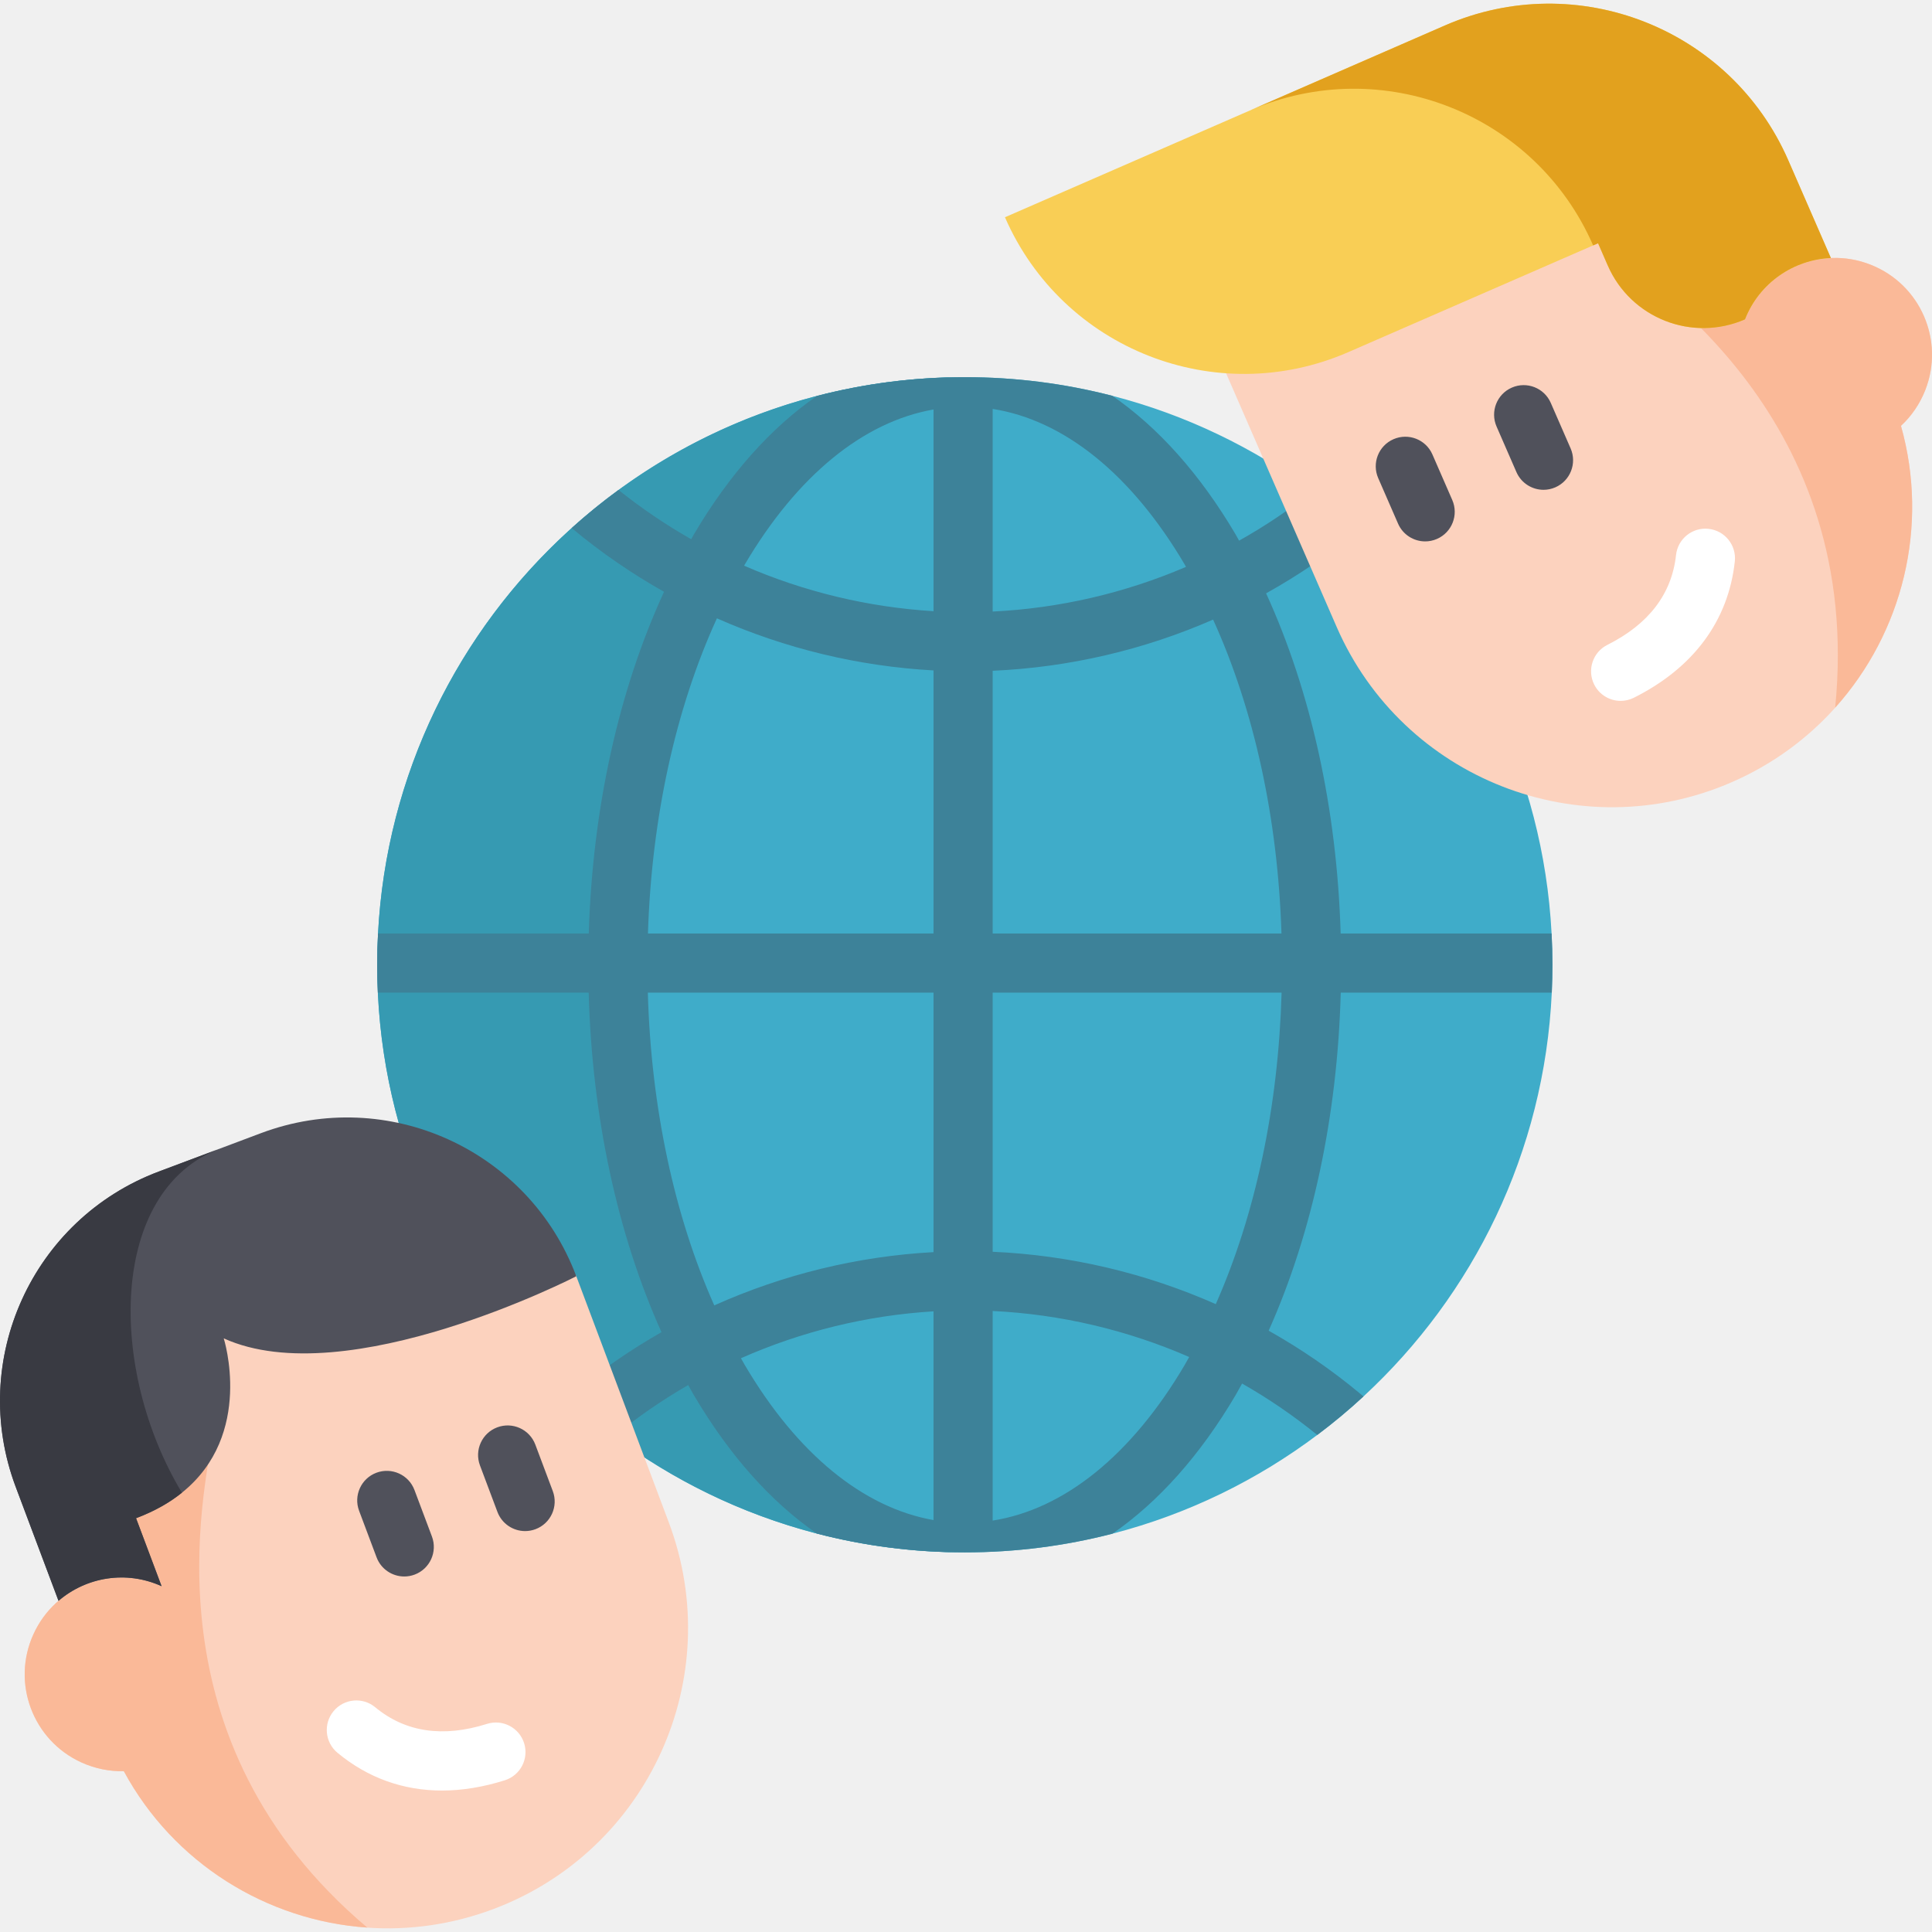
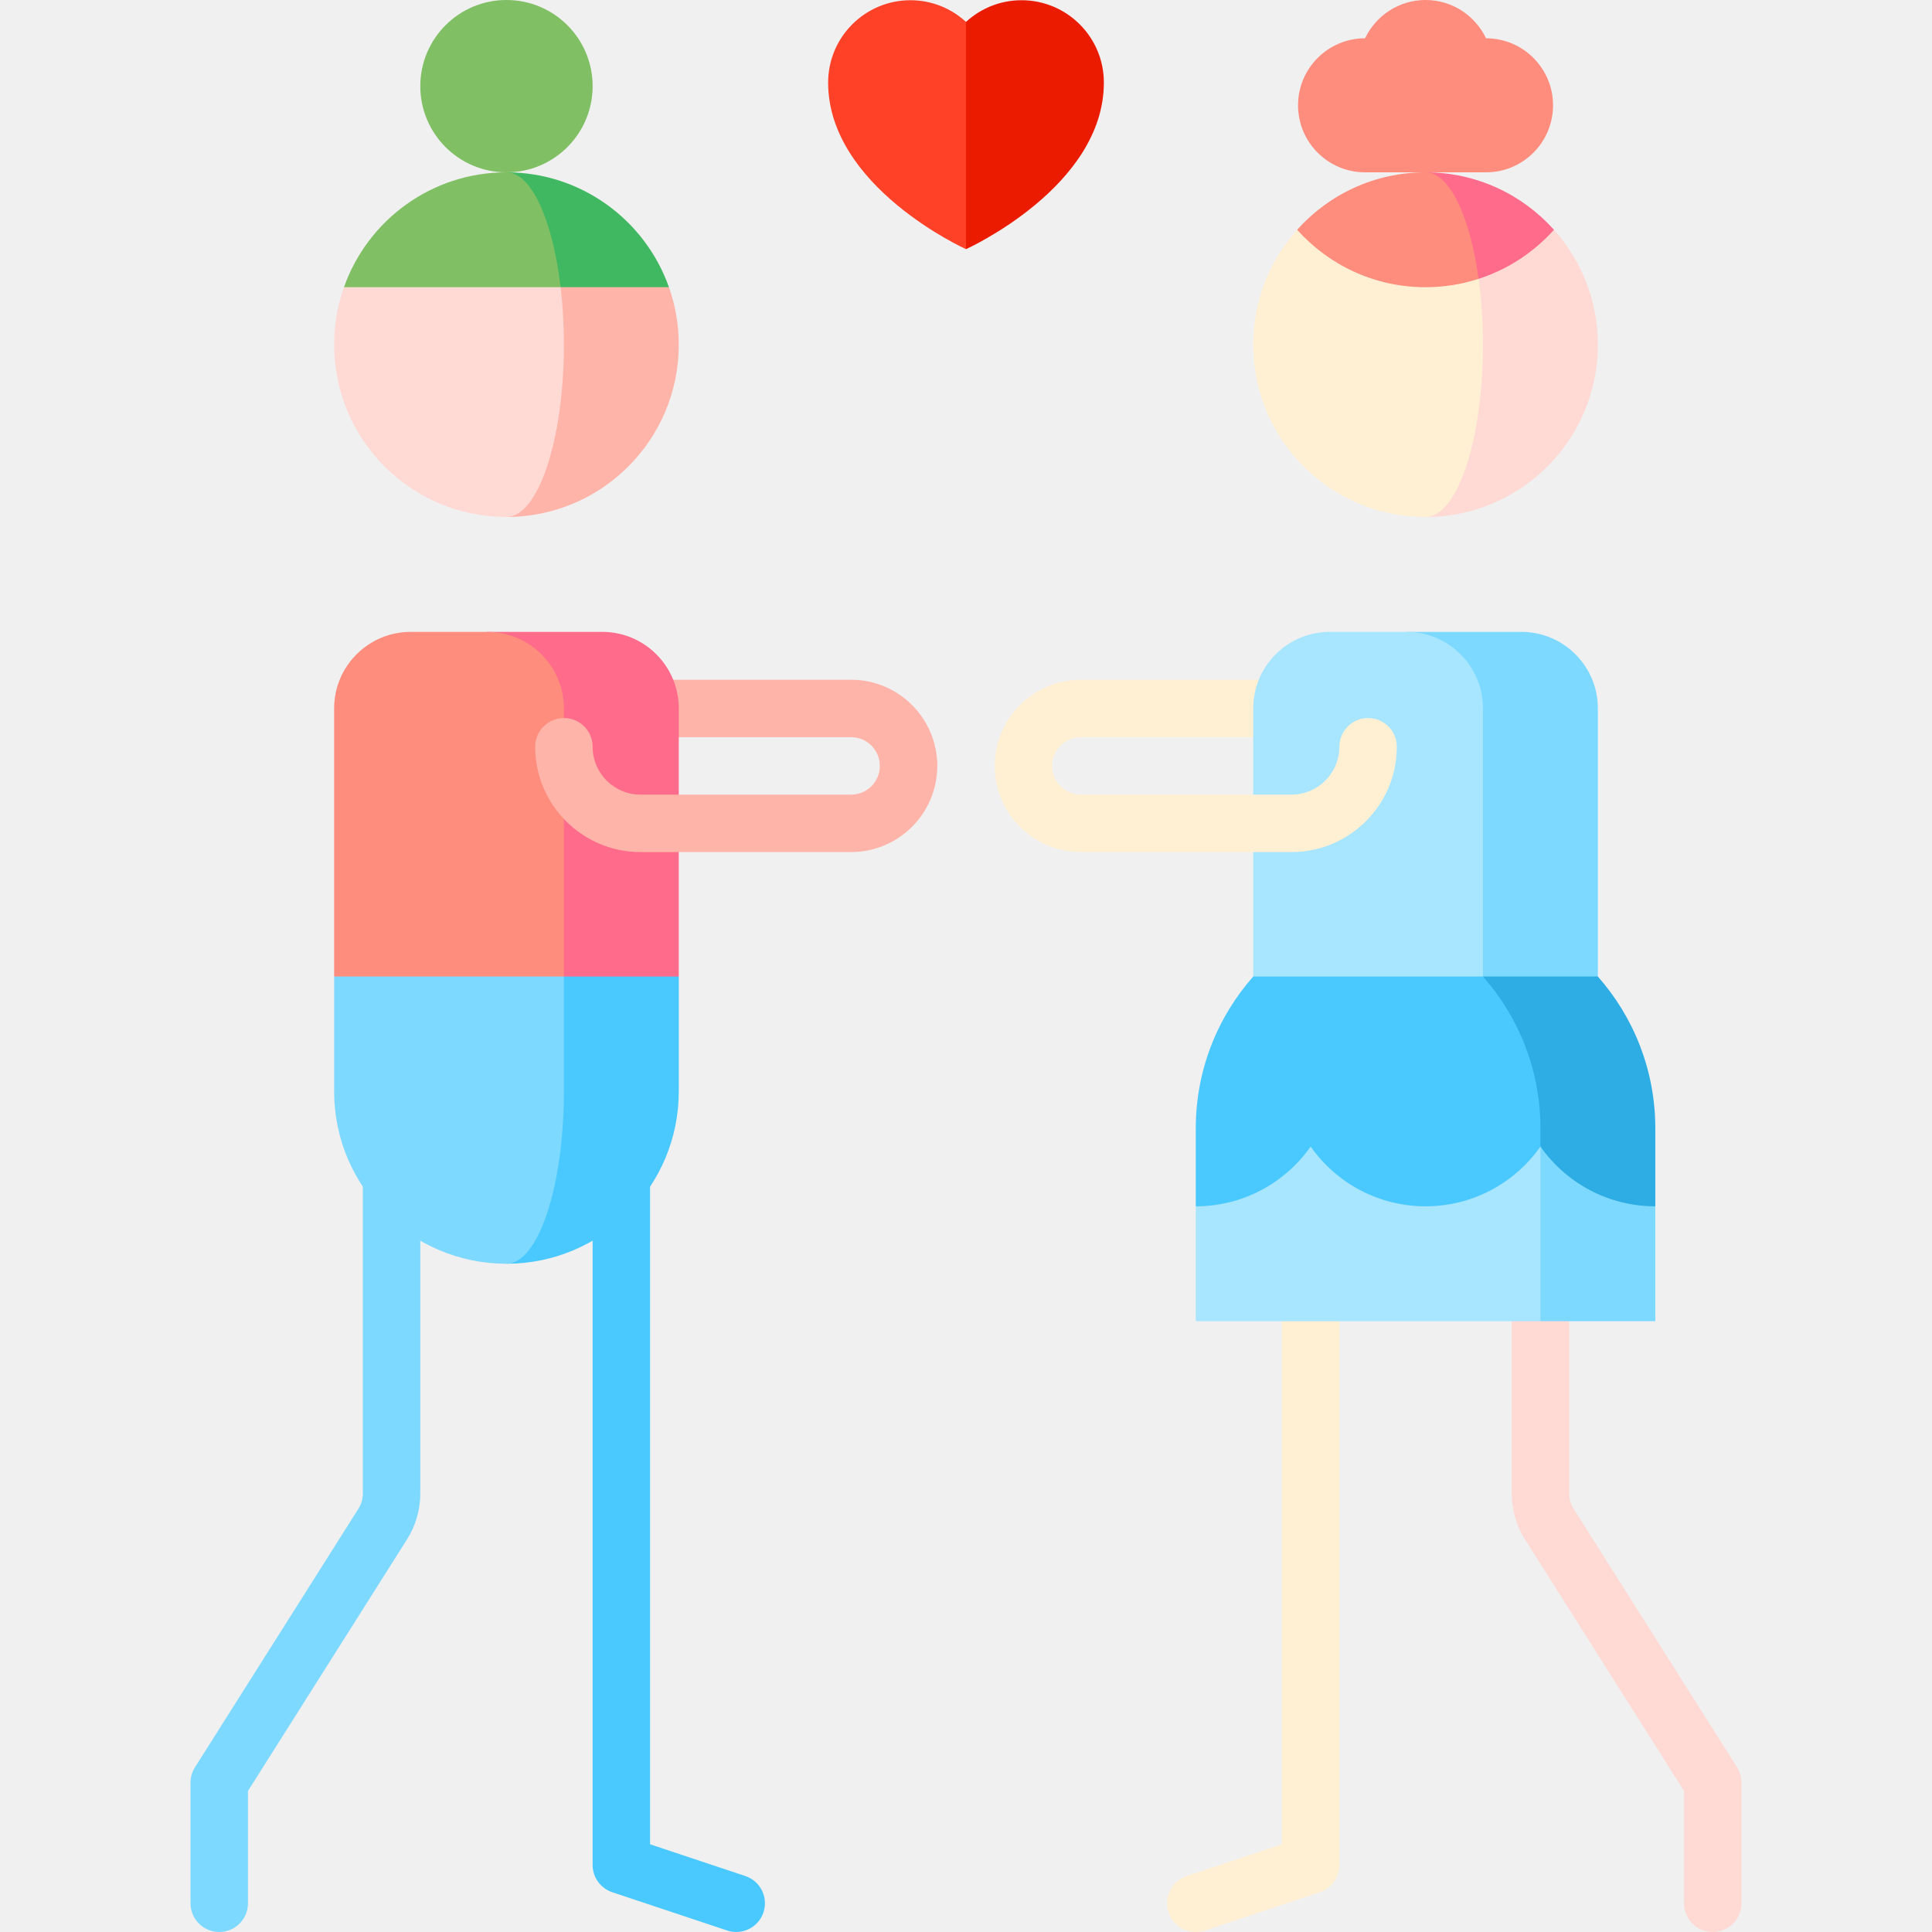
- <svg xmlns="http://www.w3.org/2000/svg" version="1.1" id="Capa_1" x="0px" y="0px" viewBox="0 0 512 512" style="enable-background:new 0 0 512 512;" xml:space="preserve">
-   <path style="fill:#3FACC9;" d="M411.407,255.666c0,2.476-0.063,4.942-0.167,7.387c-1.975,42.265-20.793,80.121-49.903,107.016  c-3.897,3.605-7.993,7.022-12.246,10.208c-15.986,12.016-34.366,21.012-54.281,26.164c-12.497,3.229-25.61,4.953-39.12,4.953  c-13.542,0-26.686-1.724-39.214-4.984c-19.706-5.099-37.887-13.97-53.748-25.798c-4.274-3.176-8.369-6.572-12.288-10.177  c-29.34-26.905-48.325-64.928-50.311-107.381c-0.104-2.445-0.167-4.911-0.167-7.387c0-2.779,0.073-5.538,0.219-8.286  c2.236-42.599,21.597-80.674,51.324-107.444c3.96-3.573,8.108-6.948,12.413-10.093c15.589-11.389,33.363-19.947,52.588-24.92  c12.518-3.25,25.652-4.974,39.183-4.974c13.5,0,26.592,1.714,39.078,4.942c19.445,5.026,37.406,13.709,53.132,25.286  c4.294,3.156,8.432,6.541,12.371,10.125c29.507,26.759,48.691,64.677,50.917,107.078  C411.334,250.128,411.407,252.886,411.407,255.666z" />
-   <path style="fill:#369AB2;" d="M254.501,411.38c-85.449-0.637-154.536-70.1-154.536-155.707s69.087-155.08,154.536-155.717  c-50.206,1.076-90.705,70.382-90.705,155.717C163.796,341.008,204.295,410.303,254.501,411.38z" />
-   <path style="fill:#3D8299;" d="M411.24,263.053c0.104-2.445,0.167-4.911,0.167-7.387c0-2.779-0.073-5.538-0.219-8.286h-55.901  c-0.982-32.966-7.868-64.145-19.758-90.141c8.714-4.848,17-10.501,24.743-16.937c-3.939-3.584-8.077-6.969-12.371-10.125  c-6.175,4.9-12.706,9.278-19.529,13.103c-0.324-0.564-0.627-1.149-0.951-1.703c-9.414-15.945-20.49-28.316-32.652-36.685  c-12.486-3.229-25.578-4.942-39.078-4.942c-13.531,0-26.665,1.724-39.183,4.974c-12.141,8.369-23.196,20.73-32.6,36.654  c-0.261,0.428-0.491,0.878-0.742,1.317c-6.719-3.824-13.165-8.181-19.247-13.05c-4.305,3.145-8.453,6.52-12.413,10.093l0.157,0.136  c7.617,6.342,15.767,11.943,24.314,16.76c-12.006,26.08-18.954,57.416-19.947,90.548h-55.848c-0.146,2.748-0.219,5.506-0.219,8.286  c0,2.476,0.063,4.942,0.167,7.387h55.88c0.878,32.851,7.596,63.967,19.288,89.984c-8.307,4.733-16.227,10.198-23.635,16.384  l-1.222,1.014c3.918,3.605,8.014,7.001,12.288,10.177c6.196-5.068,12.779-9.602,19.654-13.562c0.502,0.899,1.003,1.829,1.526,2.717  c9.383,15.924,20.438,28.274,32.569,36.644c12.528,3.26,25.672,4.984,39.214,4.984c13.51,0,26.623-1.724,39.12-4.953  c12.141-8.38,23.207-20.73,32.61-36.675c0.596-1.024,1.16-2.079,1.745-3.114c6.98,3.97,13.646,8.526,19.926,13.625  c4.253-3.187,8.349-6.604,12.246-10.208l-0.773-0.648c-7.628-6.363-15.788-11.964-24.356-16.781  c11.588-25.944,18.233-56.914,19.1-89.587H411.24L411.24,263.053z M247.394,402.836c-18.62-3.27-36.132-17.543-49.987-41.043  c-0.366-0.596-0.69-1.233-1.045-1.849c16.06-7.105,33.352-11.358,51.031-12.424V402.836z M247.394,331.826  c-20.145,1.097-39.851,5.935-58.105,14.116c-10.626-23.875-16.749-52.515-17.606-82.89h75.711L247.394,331.826L247.394,331.826z   M247.394,247.38h-75.68c0.972-30.688,7.325-59.568,18.275-83.516c18.055,7.993,37.521,12.716,57.405,13.803V247.38z   M247.394,161.972c-17.376-1.055-34.376-5.162-50.196-12.058c0.063-0.125,0.136-0.251,0.209-0.376  c13.855-23.468,31.346-37.751,49.987-41.022V161.972z M263.067,108.37c18.944,2.978,36.779,17.324,50.854,41.168  c0.125,0.23,0.251,0.46,0.376,0.69c-16.143,6.927-33.509,10.982-51.23,11.838V108.37L263.067,108.37z M263.067,177.76  c20.229-0.888,40.05-5.527,58.419-13.562c10.856,23.886,17.157,52.641,18.118,83.182h-76.537V177.76L263.067,177.76z   M313.921,361.793c-14.074,23.854-31.91,38.2-50.854,41.178v-55.545c18.034,0.867,35.682,5.047,52.076,12.194  C314.736,360.341,314.339,361.083,313.921,361.793z M322.196,345.608c-18.578-8.223-38.639-12.977-59.129-13.876v-68.679h76.568  C338.789,293.281,332.728,321.796,322.196,345.608z" />
-   <path style="fill:#FCD2BE;" d="M315.922,78.27l38.306,87.874c17.555,40.27,64.451,58.694,104.734,41.133  c10.79-4.703,20.001-11.508,27.383-19.723l-0.005-0.011c17.857-19.879,24.956-48.033,17.437-74.687  c2.742-2.548,4.971-5.729,6.437-9.461c5.188-13.183-1.305-28.08-14.494-33.252c-13.187-5.2-28.097,1.299-33.275,14.505  l-21.435-32.448l-14.6-22.091L315.922,78.27z" />
-   <path style="fill:#FAB998;" d="M486.339,187.542c17.857-19.879,24.956-48.033,17.437-74.687c2.742-2.548,4.971-5.729,6.437-9.461  c5.188-13.183-1.305-28.08-14.494-33.252c-13.187-5.2-28.097,1.299-33.275,14.505l-21.435-32.448l-17.502,12.269  C437.666,74.903,493.972,110.984,486.339,187.542z" />
-   <path style="fill:#F9CE55;" d="M266.323,57.573c15.258,35.003,56.003,51,90.995,35.746l66.189-28.853l2.564,5.883  c6.099,13.992,22.387,20.381,36.379,14.281c3.822-9.729,12.945-15.818,22.751-16.255L473.918,42.49  c-15.253-34.992-56.003-51-90.995-35.746L266.323,57.573z" />
-   <path style="fill:#E2A11E;" d="M331.202,29.292l51.721-22.546c34.992-15.253,75.741,0.754,90.995,35.746l11.284,25.885  c-9.806,0.436-18.929,6.525-22.751,16.255c-13.992,6.099-30.28-0.289-36.379-14.281l-2.564-5.883l-1.309,0.571  C406.944,30.046,366.195,14.037,331.202,29.292z" />
+ <svg xmlns="http://www.w3.org/2000/svg" id="Capa_1" enable-background="new 0 0 504.5 504.5" height="512" viewBox="0 0 504.5 504.5" width="512">
  <g>
-     <path style="fill:#50515B;" d="M409.051,129.804c-3.024,0-5.902-1.76-7.188-4.707l-5.259-12.064   c-1.729-3.967,0.085-8.586,4.052-10.315c3.969-1.729,8.587,0.086,10.315,4.052l5.259,12.064c1.729,3.967-0.085,8.586-4.052,10.315   C411.16,129.593,410.096,129.804,409.051,129.804z" />
-     <path style="fill:#50515B;" d="M377.687,143.476c-3.024,0-5.902-1.76-7.188-4.707l-5.259-12.064   c-1.729-3.967,0.085-8.586,4.052-10.315c3.971-1.73,8.587,0.086,10.315,4.052l5.259,12.064c1.729,3.967-0.085,8.586-4.052,10.315   C379.795,143.265,378.732,143.476,377.687,143.476z" />
+     <path d="m334.75 285v196.592l-24.87 8.29c-3.93 1.31-6.053 5.557-4.744 9.487 1.31 3.93 5.559 6.054 9.487 4.744l29.998-10c3.063-1.021 5.128-3.887 5.128-7.115v-201.998z" fill="#fff0d3" />
+     <path d="m453.589 461.492-42.674-67.502c-.762-1.204-1.165-2.583-1.165-3.99v-105h-15v105c0 4.252 1.208 8.407 3.489 12.01l41.511 65.662v29.328c0 4.142 3.358 7.5 7.5 7.5s7.5-3.358 7.5-7.5v-31.5c0-1.419-.402-2.808-1.161-4.008z" fill="#ffd9d4" />
+     <path d="m169.75 285v196.592l24.87 8.29c3.93 1.31 6.053 5.557 4.744 9.487-1.31 3.93-5.559 6.054-9.487 4.744l-29.998-10c-3.063-1.021-5.128-3.887-5.128-7.115v-201.998z" fill="#49c9ff" />
+     <path d="m50.911 461.492 42.674-67.502c.762-1.204 1.165-2.583 1.165-3.99v-105h15v105c0 4.252-1.208 8.407-3.489 12.01l-41.511 65.662v29.328c0 4.142-3.358 7.5-7.5 7.5s-7.5-3.358-7.5-7.5v-31.5c0-1.419.402-2.808 1.161-4.008z" fill="#7dd9ff" />
+     <path d="m244.75 200h-15c0-4.136-3.364-7.5-7.5-7.5h-90v-15h90c12.407 0 22.5 10.093 22.5 22.5z" fill="#ffb4a9" />
+     <path d="m274.75 200h-15c0-12.407 10.094-22.5 22.5-22.5h90v15h-90c-4.136 0-7.5 3.364-7.5 7.5z" fill="#fff0d3" />
+     <path d="m132.25 225v105c24.853 0 45-20.147 45-45v-30z" fill="#49c9ff" />
+     <path d="m87.25 255v30c0 24.853 20.147 45 45 45 8.284 0 15-20.147 15-45v-60z" fill="#7dd9ff" />
+     <path d="m157.25 165h-30v67.5l20 22.5h30v-70c0-11.046-8.954-20-20-20z" fill="#ff6b8a" />
+     <path d="m127.25 165h-20c-11.046 0-20 8.954-20 20v70h60v-70c0-11.046-8.954-20-20-20z" fill="#ff8d7e" />
+     <circle cx="132.253" cy="22.5" fill="#80bf63" r="22.5" />
+     <path d="m132.25 45v59.985l42.424-30c-6.183-17.468-22.838-29.985-42.424-29.985z" fill="#40b862" />
+     <path d="m132.25 74.985v60.015c24.853 0 45-20.147 45-45 0-5.267-.913-10.318-2.576-15.015z" fill="#ffb4a9" />
+     <path d="m132.25 45c-19.586 0-36.241 12.517-42.424 29.985l28.283 30 28.283-30c-2.062-17.468-7.613-29.985-14.142-29.985z" fill="#80bf63" />
+     <path d="m89.826 74.985c-1.663 4.697-2.576 9.748-2.576 15.015 0 24.853 20.147 45 45 45 8.284 0 15-20.147 15-45 0-5.267-.304-10.318-.859-15.015z" fill="#ffd9d4" />
+     <path d="m405.783 60h-33.533v75c24.853 0 45-20.147 45-45 0-11.528-4.34-22.038-11.467-30z" fill="#ffd9d4" />
+     <path d="m387.25 90c0-11.528-1.447-22.038-3.823-30h-44.71c-7.128 7.962-11.468 18.472-11.468 30 0 24.853 20.147 45 45 45 8.285 0 15.001-20.147 15.001-45z" fill="#fff0d3" />
+     <path d="m372.25 45 13.864 27.812c7.658-2.481 14.421-6.951 19.668-12.812-8.239-9.204-20.207-15-33.532-15z" fill="#ff6b8a" />
+     <path d="m372.25 45c-13.325 0-25.293 5.796-33.532 15 8.24 9.203 20.207 15 33.532 15 4.84 0 9.496-.773 13.864-2.188-2.251-16.324-7.609-27.812-13.864-27.812z" fill="#ff8d7e" />
+     <path d="m388.043 10c-2.811-5.907-8.816-10-15.793-10s-12.982 4.093-15.793 10c-9.665 0-17.5 7.835-17.5 17.5s7.835 17.5 17.5 17.5h31.586c9.665 0 17.5-7.835 17.5-17.5s-7.835-17.5-17.5-17.5z" fill="#ff8d7e" />
+     <path d="m417.25 185c0-11.046-8.954-20-20-20h-30l-10 120h60z" fill="#7dd9ff" />
+     <path d="m372.25 265 30 80h30v-30z" fill="#7dd9ff" />
+     <path d="m342.251 269.403-30.001 45.597v30h90v-75.596z" fill="#a8e5ff" />
+     <path d="m387.25 185c0-11.046-8.954-20-20-20h-20c-11.046 0-20 8.954-20 20v100h60z" fill="#a8e5ff" />
+     <path d="m417.25 255h-30l15 44.403c6.635 9.43 17.593 15.597 29.999 15.597v-20.335c.001-15.21-5.67-29.089-14.999-39.665z" fill="#2dade3" />
+     <path d="m387.25 255h-60c-9.329 10.575-15 24.454-15 39.665v20.335c12.406 0 23.366-6.167 30-15.597 6.635 9.43 17.594 15.597 30 15.597s23.365-6.167 30-15.596v-4.738c0-15.211-5.671-29.09-15-39.666z" fill="#49c9ff" />
+     <path d="m266.75.061c-5.595 0-10.675 2.156-14.5 5.658l-20 15.842 20 43.5s36-16.209 36-43.5c0-11.874-9.626-21.5-21.5-21.5z" fill="#eb1b00" />
+     <path d="m237.75.061c-11.874 0-21.5 9.626-21.5 21.5 0 27.291 36 43.5 36 43.5v-59.342c-3.825-3.502-8.904-5.658-14.5-5.658z" fill="#ff4128" />
+     <path d="m222.25 222.5h-55c-15.164 0-27.5-12.336-27.5-27.5 0-4.142 3.358-7.5 7.5-7.5s7.5 3.358 7.5 7.5c0 6.893 5.607 12.5 12.5 12.5h55c4.136 0 7.5-3.364 7.5-7.5 0-4.142 3.358-7.5 7.5-7.5s7.5 3.358 7.5 7.5c0 12.407-10.093 22.5-22.5 22.5z" fill="#ffb4a9" />
+     <path d="m337.25 222.5h-55c-12.406 0-22.5-10.093-22.5-22.5 0-4.142 3.357-7.5 7.5-7.5s7.5 3.358 7.5 7.5c0 4.136 3.364 7.5 7.5 7.5h55c6.893 0 12.5-5.607 12.5-12.5 0-4.142 3.357-7.5 7.5-7.5s7.5 3.358 7.5 7.5c0 15.164-12.337 27.5-27.5 27.5z" fill="#fff0d3" />
  </g>
-   <path style="fill:#FFFFFF;" d="M429.491,185.739c-2.872,0-5.638-1.585-7.012-4.328c-1.938-3.869-0.373-8.577,3.496-10.517  c10.95-5.487,17.07-13.493,18.188-23.797c0.467-4.302,4.332-7.426,8.636-6.945c4.303,0.466,7.413,4.333,6.945,8.636  c-1.705,15.717-10.954,28.207-26.75,36.12C431.868,185.471,430.67,185.739,429.491,185.739z" />
-   <path style="fill:#FCD2BE;" d="M152.562,337.782l24.682,65.686c15.449,41.124-5.372,87.006-46.508,102.46  c-11.018,4.14-22.368,5.673-33.386,4.917l-0.004-0.011c-26.659-1.829-51.361-17.087-64.529-41.451  c-3.742,0.08-7.559-0.649-11.209-2.306C8.703,461.23,2.987,446.017,8.85,433.12c5.842-12.917,21.067-18.636,33.98-12.766  l-7.218-38.214l-4.909-26.021L152.562,337.782z" />
-   <path style="fill:#FAB998;" d="M97.344,510.834c-26.659-1.829-51.361-17.087-64.529-41.451c-3.742,0.08-7.559-0.649-11.209-2.306  C8.702,461.23,2.986,446.017,8.849,433.12c5.842-12.917,21.067-18.636,33.98-12.766l-7.293-18.836l21.18-22.764  C53.823,396.106,38.547,461.213,97.344,510.834z" />
-   <path style="fill:#50515B;" d="M4.163,394.037l11.346,30.2c7.329-6.295,17.925-8.141,27.313-3.88l-6.77-18.021  c4.94-1.856,8.932-4.153,12.158-6.758c19.233-15.419,11.081-40.897,11.081-40.897c32.675,14.818,93.433-16.458,93.433-16.458  c-6.303-16.776-18.81-29.411-33.935-36.275c-15.109-6.856-32.853-7.951-49.63-1.649L42.086,310.47  C8.545,323.072-8.443,360.483,4.163,394.037z" />
-   <path style="fill:#393A42;" d="M4.163,394.037l11.346,30.2c7.329-6.295,17.925-8.141,27.313-3.88l-6.77-18.021  c4.94-1.856,8.932-4.153,12.158-6.758c-19.617-32.569-19.476-80.091,10.144-91.219l-16.268,6.111  C8.545,323.072-8.443,360.483,4.163,394.037z" />
-   <g>
-     <path style="fill:#50515B;" d="M107.132,417.786c-3.171,0-6.156-1.938-7.336-5.082l-4.629-12.32   c-1.522-4.051,0.528-8.57,4.58-10.092c4.052-1.52,8.57,0.528,10.091,4.58l4.629,12.32c1.522,4.051-0.528,8.57-4.58,10.092   C108.979,417.624,108.048,417.786,107.132,417.786z" />
-     <path style="fill:#50515B;" d="M139.161,405.753c-3.171,0-6.156-1.938-7.337-5.083l-4.628-12.32   c-1.521-4.051,0.53-8.57,4.581-10.091c4.055-1.52,8.57,0.529,10.092,4.581l4.628,12.32c1.521,4.051-0.53,8.57-4.581,10.091   C141.007,405.591,140.076,405.753,139.161,405.753z" />
-   </g>
-   <path style="fill:#FFFFFF;" d="M117.127,474.512c-10.29,0-19.678-3.361-27.694-10.009c-3.331-2.763-3.793-7.703-1.03-11.035  c2.764-3.331,7.704-3.793,11.035-1.03c7.98,6.616,17.946,8.098,29.625,4.409c4.131-1.306,8.529,0.985,9.833,5.112  c1.304,4.127-0.984,8.529-5.112,9.833C128.034,473.609,122.459,474.512,117.127,474.512z" />
-   <g>
- </g>
-   <g>
- </g>
-   <g>
- </g>
-   <g>
- </g>
-   <g>
- </g>
-   <g>
- </g>
-   <g>
- </g>
-   <g>
- </g>
-   <g>
- </g>
-   <g>
- </g>
-   <g>
- </g>
-   <g>
- </g>
-   <g>
- </g>
-   <g>
- </g>
-   <g>
- </g>
</svg>
